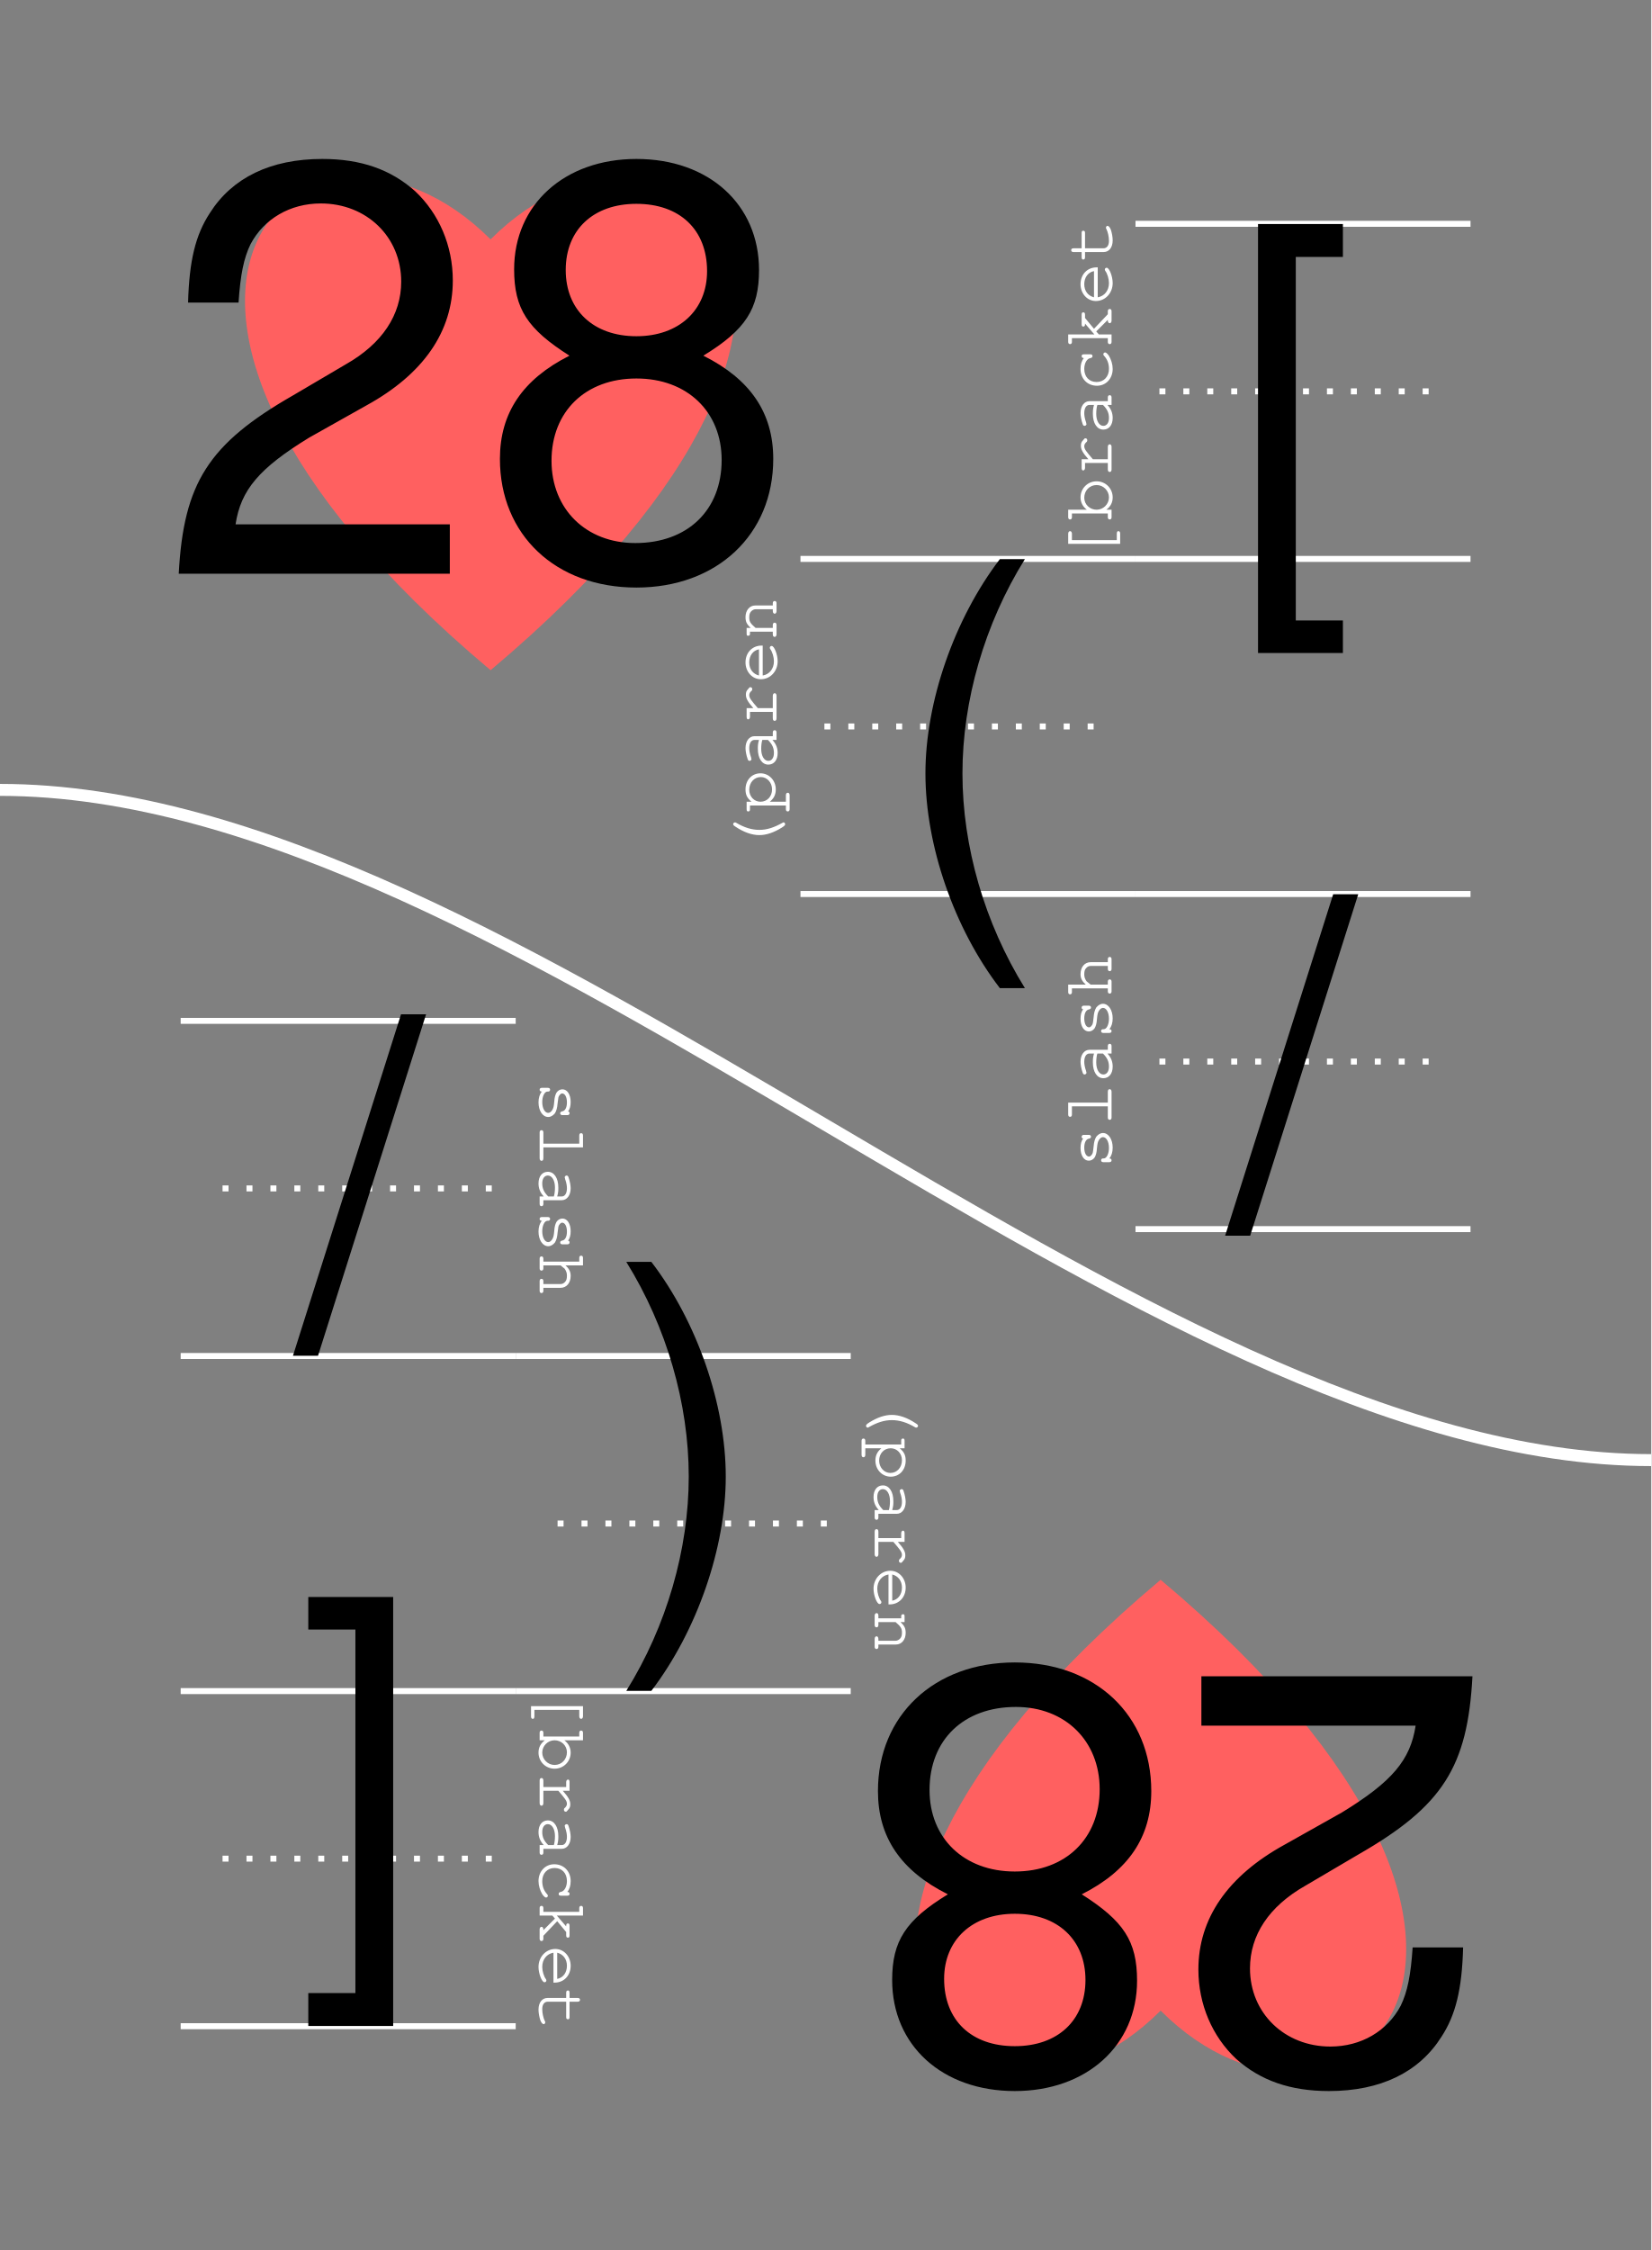
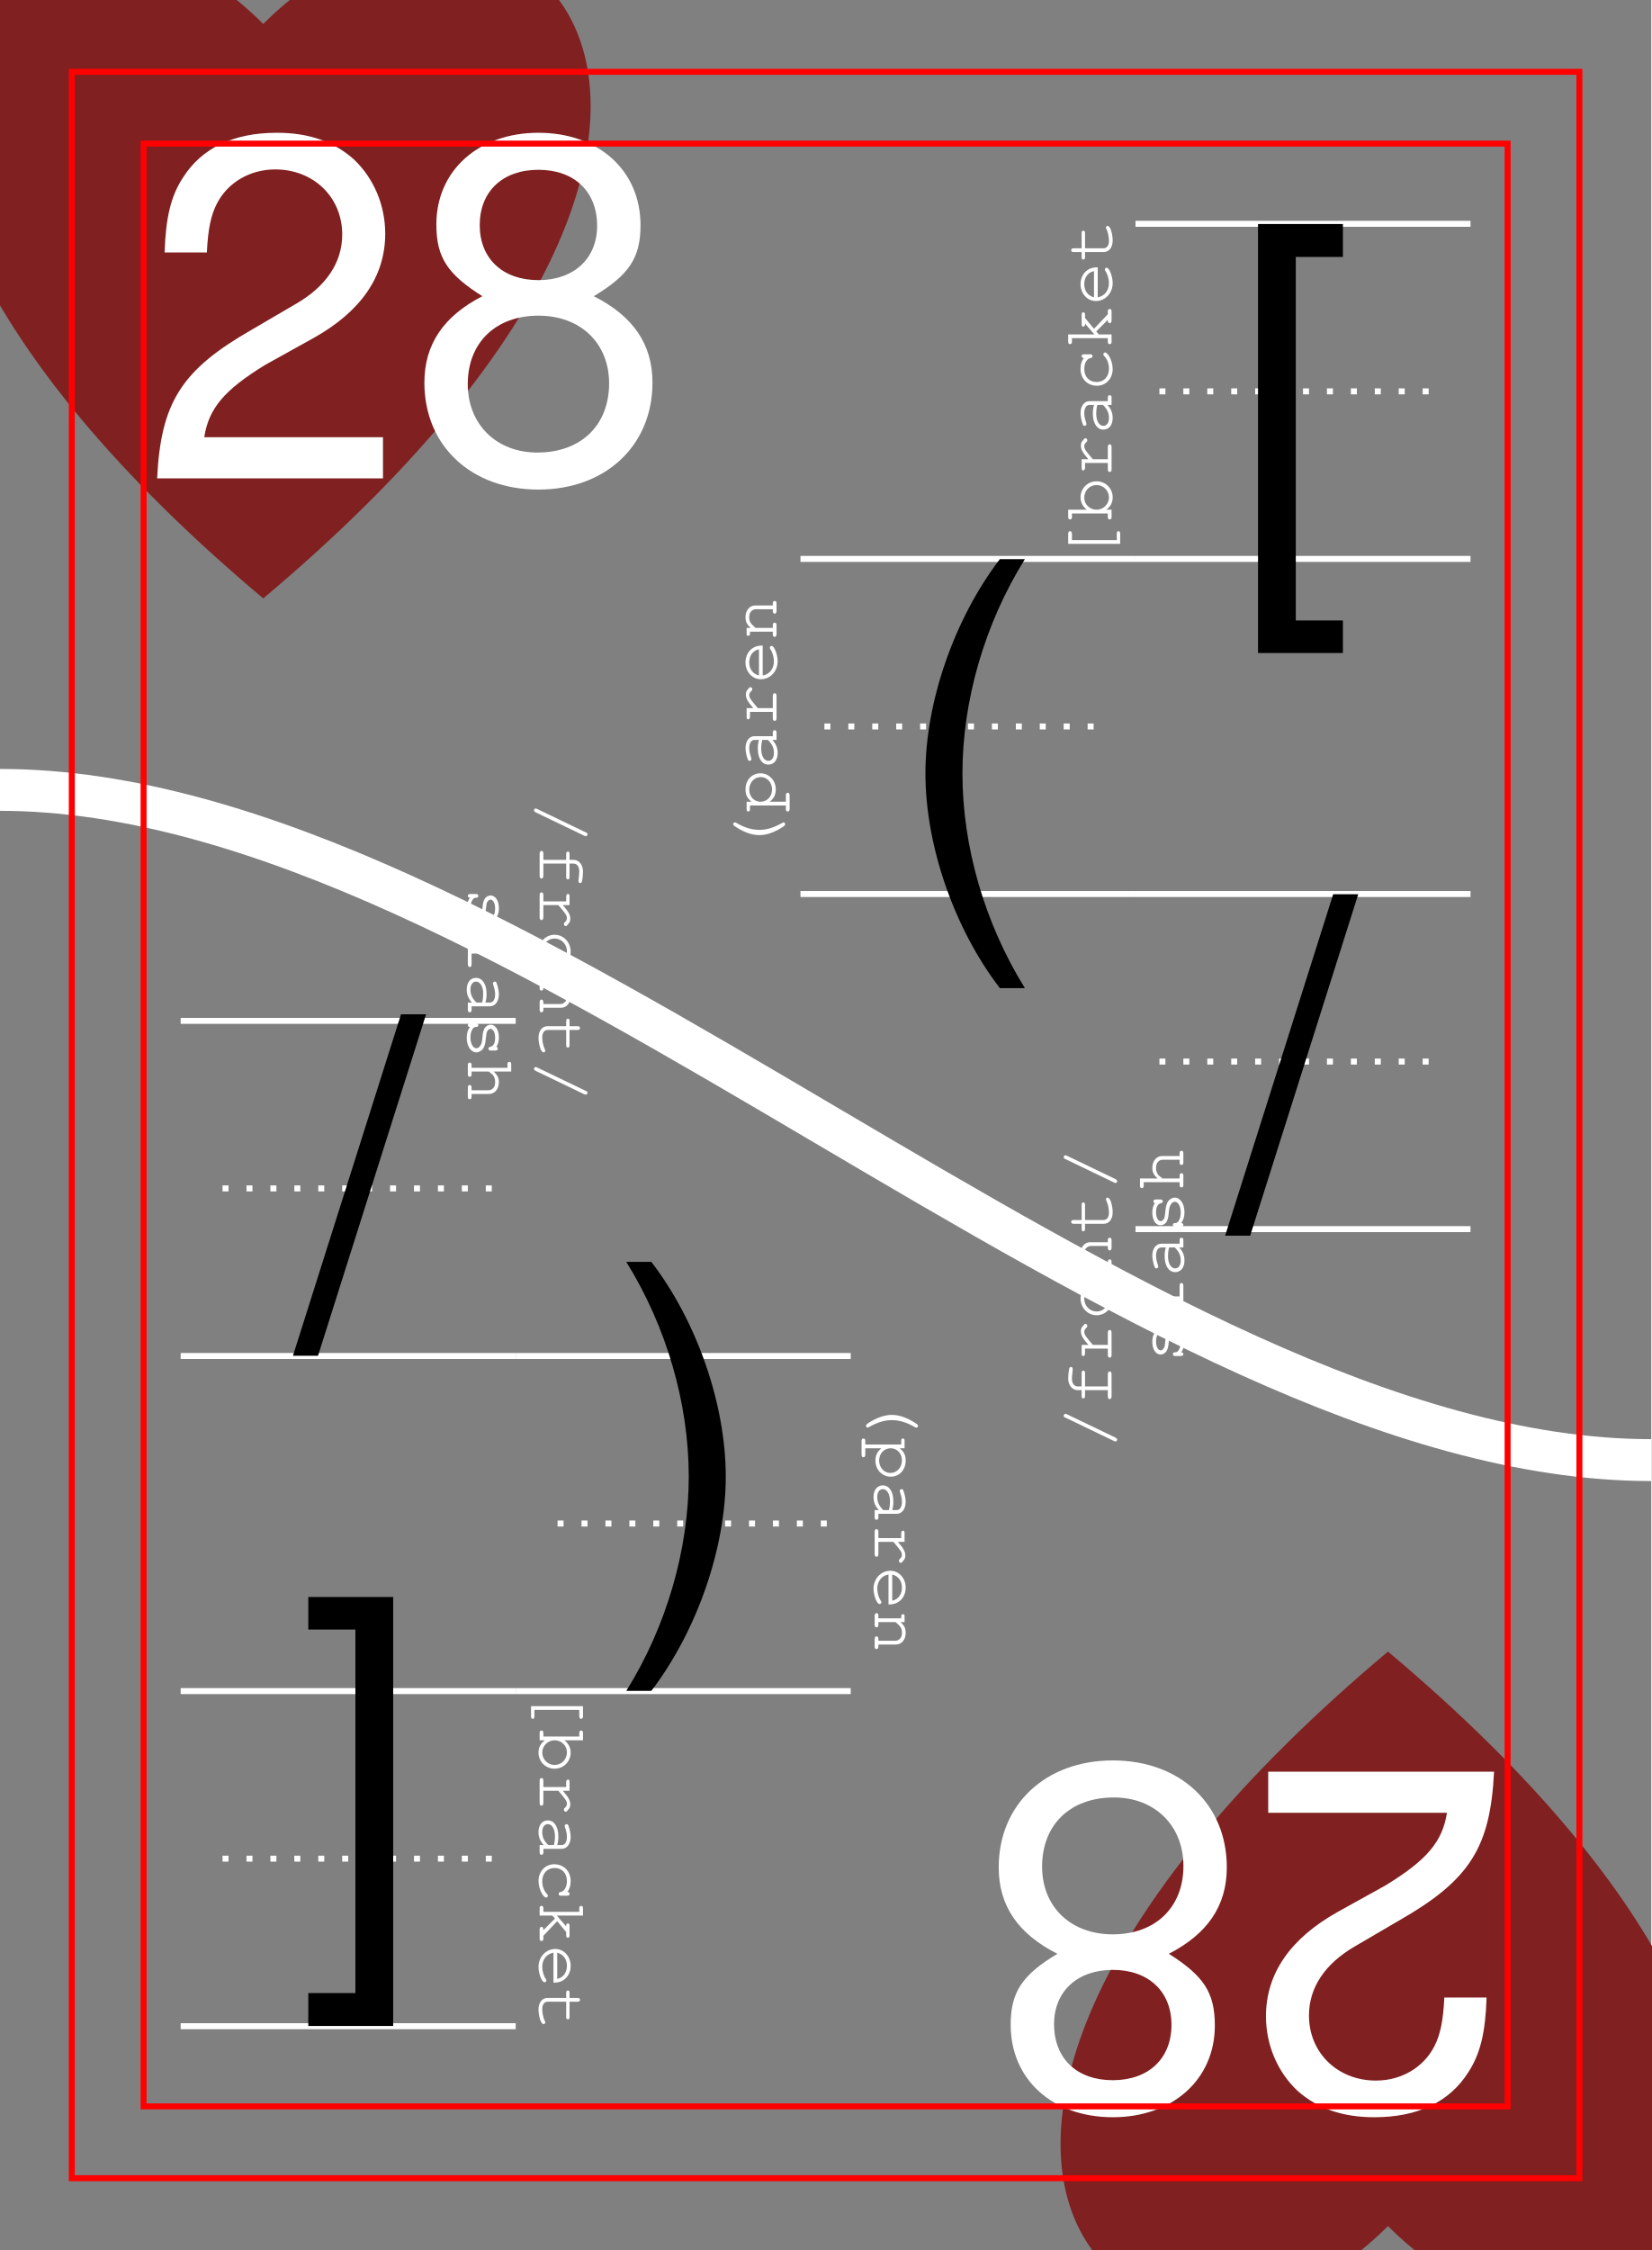
<svg xmlns="http://www.w3.org/2000/svg" xmlns:xlink="http://www.w3.org/1999/xlink" width="69mm" height="94mm" viewBox="-3 -3 69 94" version="1.1" id="card-28">
  <style>
    text { font-family:Helvetica; font-size:19.04px; line-height:1; fill:#000000;fill-opacity:1;stroke:none; }
   
   g.emoji path, g.emoji ellipse, g.emoji circle  { fill:none;stroke:#000000;stroke-width:1.0;stroke-linecap:round;stroke-miterlimit:4;stroke-dasharray:none;stroke-opacity:1 }
   g#card-28-formats-dark text { font-size:7px;fill:#ffffff; }
   g#card-28-thumb-up text, g#card-28-thumb-down text { font-size:7px; }
   path  { fill:none;stroke:#000000;stroke-width:1.0;stroke-linecap:butt;stroke-linejoin:miter;stroke-opacity:1; }
   path.suit { stroke:none; }
   g#card-28-border path  { fill:#808080;fill-opacity:1;stroke:#000000;stroke-width:1.5;stroke-opacity:1;stroke-miterlimit:4;stroke-dasharray:none; }
   g#card-28-lines path { fill:none;stroke:#ffffff;stroke-width:0.25;stroke-linecap:butt;stroke-linejoin:miter;stroke-miterlimit:4;stroke-dasharray:none;stroke-dashoffset:0;stroke-opacity:1 }
   g#card-28-lines-dark path { fill:none;stroke:#000000;stroke-width:0.5;stroke-linecap:butt;stroke-linejoin:miter;stroke-miterlimit:4;stroke-dasharray:none;stroke-dashoffset:0;stroke-opacity:1; }
   g#card-28-lines path.lines-center { stroke-dasharray:0.25, 0.75;}
  </style>
  <defs>
    <g id="card-28-heart-full" class="emoji" transform="translate(-7,-14)">
      <path d="M 7,14 C -5.5,3.5 2,-3 7,2 12,-3 19.5,3.5 7,14 Z" />
    </g>
    <g id="card-28-heart-broken" class="emoji" transform="translate(-7,-14)">
      <path d="M 3.119,0.918 C -0.516,1.134 -2.304,6.546 6.573,13.572            L 10.056,6.195 5.805,7.761 6.763,2.319            C 5.546,1.284 4.244,0.851 3.119,0.918 Z" />
      <path d="M 11.598,-0.031 C 10.627,-0.087 9.524,0.229 8.459,0.983            L 6.937,5.754 12.36,4.47 6.655,12.992            c 0.148,0.146 0.298,0.292 0.453,0.44            C 17.163,6.008 15.371,0.19 11.598,-0.031 Z" />
    </g>
    <g id="card-28-thumb" class="emoji">
      <path d="m 0.25,6 h 4 C 3.761,3.426 2.261,0.331 6.095,0.464           9.005,0.565 8.214,3.28 7.75,6 c 3,0 7,1 4,3 1,1 1,1 0,2 2,1 2,3 -11.5,2 z" />
      <path style="stroke-width:0.5" d="m 4.722,1.807 c 0,0 0.175,2.379 1.03,2.351           0.834,-0.027 0.855,-2.351 0.855,-2.351 z" />
    </g>
    <g id="card-28-thumb-up" class="emoji" transform="translate(-7,-14)">
      <use xlink:href="#card-28-thumb" />
      <text text-anchor="middle" x="6" y="12">+1</text>
    </g>
    <g id="card-28-thumb-down" class="emoji" transform="translate(-7,-14)">
      <use transform="matrix(1,0,0,-1,0,14)" xlink:href="#card-28-thumb" />
      <text text-anchor="middle" x="7" y="7">-1</text>
    </g>
    <g id="card-28-sad" class="emoji" transform="translate(-7,-14)">
      <ellipse id="card-28-sad-right-eye" cx="9.5" cy="4" rx="0.25" ry="0.75" />
      <ellipse id="card-28-sad-left-eye" cx="4.5" cy="4" rx="0.25" ry="0.75" />
      <circle id="card-28-sad-face" cx="7" cy="7" r="7" />
      <path id="card-28-sad-frown" d="m 3,10 c 1.5,-3 6,-3 8,0" />
    </g>
    <g id="card-28-happy" class="emoji" transform="translate(-7,-14)">
      <ellipse id="card-28-happy-right-eye" cx="9.5" cy="4" rx="0.25" ry="0.75" />
      <ellipse id="card-28-happy-left-eye" cx="4.5" cy="4" rx="0.25" ry="0.75" />
      <circle id="card-28-happy-face" cx="7" cy="7" r="7" />
      <path id="card-28-happy-smile" d="m 3,8 c 1.5,4 6,4 8,0" />
    </g>
    <g id="card-28-suit-club" transform="translate(7,7)">
-       <path id="card-28-suit-club-flower" style="fill:#60ff60;stroke:none" d="     M -7.347880794884119e-16,4.0      C 3.365,12.557 12.557,-3.365 3.464,-2.0      C 9.192,-9.192 -9.192,-9.192 -3.464,-2      C -12.557,-3.365 -3.365,12.557 -7.347880794884119e-16,4.0      Z     " />
-       <path id="card-28-suit-club-stem" style="fill:#60ff60;stroke:none" d="     m 0,7.0      h -1.5      c 1.5,-1.5 1.5,-7.0 1.5,-7.0      c 0,0 0,5.5 1.5,7.0      z" />
+       <path id="card-28-suit-club-flower" style="fill:#208020;stroke:none" d="     M -7.347880794884119e-16,4.0      C 3.365,12.557 12.557,-3.365 3.464,-2.0      C 9.192,-9.192 -9.192,-9.192 -3.464,-2      C -12.557,-3.365 -3.365,12.557 -7.347880794884119e-16,4.0      Z     " />
+       <path id="card-28-suit-club-stem" style="fill:#208020;stroke:none" d="     m 0,7.0      h -1.5      c 1.5,-1.5 1.5,-7.0 1.5,-7.0      c 0,0 0,5.5 1.5,7.0      z" />
    </g>
    <g id="card-28-suit-heart">
-       <path style="fill:#ff6060;stroke:none" d="M 7,14 C -5.5,3.5 2,-3 7,2 12,-3 19.5,3.5 7,14 Z" />
+       <path style="fill:#802020;stroke:none" d="M 7,14 C -5.5,3.5 2,-3 7,2 12,-3 19.5,3.5 7,14 Z" />
    </g>
    <g id="card-28-suit-diamond">
-       <path style="fill:#6060ff;stroke:none" d="m 7,14 -7,-10 7,-4 7,4 z" />
+       <path style="fill:#202080;stroke:none" d="m 7,14 -7,-10 7,-4 7,4 z" />
    </g>
    <g id="card-28-suit-spade">
-       <path style="fill:#606060;stroke:none" d="M 7,0 C -5.5,10.5 2,17 7,12 12,17 19.5,10.5 7,0 Z" />
-       <path style="fill:#606060;stroke:none" d="m 7,14 h -1.5 c 1.5,-1.5 1.5,-7.0 1.5,-7.0 c 0,0 0,5.5 1.5,7.0 z" />
+       <path style="fill:#202020;stroke:none" d="M 7,0 C -5.5,10.5 2,17 7,12 12,17 19.5,10.5 7,0 Z" />
+       <path style="fill:#202020;stroke:none" d="m 7,14 h -1.5 c 1.5,-1.5 1.5,-7.0 1.5,-7.0 c 0,0 0,5.5 1.5,7.0 z" />
    </g>
    <g id="card-28-lines">
      <path d="m 0,0 14,0" />
      <path class="lines-center" d="m 1,7 12,0" />
      <path d="m 0,14 14,0" />
    </g>
    <g id="card-28-lines-dark">
      
      
      
    </g>
    <g id="card-28-translate-text">
      <text xml:space="preserve" x="37.45" y="34.25" text-anchor="middle">(</text>
      <text xml:space="preserve" x="51" y="20.25" text-anchor="middle">[</text>
      <text xml:space="preserve" x="51" y="48.25" text-anchor="middle">/</text>
    </g>
    <g id="card-28-translate-pics">
      <use x="37.45" y="34.25" xlink:href="#card-28-" />
      <use x="51" y="20.25" xlink:href="#card-28-" />
      <use x="51" y="48.25" xlink:href="#card-28-" />
    </g>
    <g id="card-28-formats">
      <g id="formats-up" transform="translate(44.45,6.35)">
        <use xlink:href="#card-28-lines" />
        <text transform="rotate(-90) translate(-7,-1)" xml:space="preserve" text-anchor="middle" style="font-size:3px;line-height:1;font-family:Courier;fill:#ffffff;fill-opacity:1;stroke:#ffffff;stroke-width:0;stroke-miterlimit:4;stroke-dasharray:none;stroke-opacity:1">[bracket</text>
      </g>
      <g id="card-28-formats-plain" transform="translate(30.45,20.35)">
        <use xlink:href="#card-28-lines" />
        <text transform="rotate(-90) translate(-7,-1)" xml:space="preserve" text-anchor="middle" style="font-size:3px;line-height:1;font-family:Courier;fill:#ffffff;fill-opacity:1;stroke:#ffffff;stroke-width:0;stroke-miterlimit:4;stroke-dasharray:none;stroke-opacity:1">(paren</text>
      </g>
      <g id="card-28-formats-down" transform="translate(44.45,34.35)">
        <use xlink:href="#card-28-lines" />
-         <text transform="rotate(-90) translate(-7,-1)" xml:space="preserve" text-anchor="middle" style="font-size:3px;line-height:1;font-family:Courier;fill:#ffffff;fill-opacity:1;stroke:#ffffff;stroke-width:0;stroke-miterlimit:4;stroke-dasharray:none;stroke-opacity:1">slash</text>
+         <text transform="rotate(-90) translate(-7,-1)" xml:space="preserve" text-anchor="middle" style="font-size:3px;line-height:1;font-family:Courier;fill:#ffffff;fill-opacity:1;stroke:#ffffff;stroke-width:0;stroke-miterlimit:4;stroke-dasharray:none;stroke-opacity:1">
+           <tspan dy="0" x="0">/front/</tspan>
+           <tspan x="0" dy="3">slash</tspan>
+         </text>
      </g>
      <text xml:space="preserve" text-anchor="middle" style="font-size:7px;line-height:1;font-family:Courier;fill:#ffffff;fill-opacity:1;stroke:#ffffff;stroke-width:0;stroke-miterlimit:4;stroke-dasharray:none;stroke-opacity:1" x="51.45" y="28.50" />
    </g>
    <g id="card-28-formats-dark">
      <g id="card-28-formats-up" transform="translate(44.45,6.35)">
        <use xlink:href="#card-28-lines-dark" />
        <text transform="rotate(-90) translate(-7,-1)" xml:space="preserve" text-anchor="middle" style="font-size:3px;line-height:1;font-family:Courier;fill:#ffffff;fill-opacity:1;stroke:#ffffff;stroke-width:0;stroke-miterlimit:4;stroke-dasharray:none;stroke-opacity:1">[bracket</text>
      </g>
      <g id="card-28-formats-plain" transform="translate(30.45,20.35)">
        <use xlink:href="#card-28-lines-dark" />
        <text transform="rotate(-90) translate(-7,18.5)" xml:space="preserve" text-anchor="middle" style="font-size:4px;line-height:1;font-family:Courier;fill:#ffffff;fill-opacity:1;stroke:#ffffff;stroke-width:0;stroke-miterlimit:4;stroke-dasharray:none;stroke-opacity:1">(paren</text>
      </g>
      <g id="card-28-formats-down" transform="translate(44.45,34.35)">
        <use xlink:href="#card-28-lines-dark" />
-         <text transform="rotate(-90) translate(-7,-1)" xml:space="preserve" text-anchor="middle" style="font-size:3px;line-height:1;font-family:Courier;fill:#ffffff;fill-opacity:1;stroke:#ffffff;stroke-width:0;stroke-miterlimit:4;stroke-dasharray:none;stroke-opacity:1">slash</text>
+         <text transform="rotate(-90) translate(-7,-1)" xml:space="preserve" text-anchor="middle" style="font-size:3px;line-height:1;font-family:Courier;fill:#ffffff;fill-opacity:1;stroke:#ffffff;stroke-width:0;stroke-miterlimit:4;stroke-dasharray:none;stroke-opacity:1">
+           <tspan dy="0" x="0">/front/</tspan>
+           <tspan x="0" dy="3">slash</tspan>
+         </text>
      </g>
      <text xml:space="preserve" text-anchor="middle" style="fill:#000000;font-size:150%" x="51.45" y="36" />
    </g>
  </defs>
  <g id="card-28-main-layer">
    <rect x="-3" y="-3" width="69" height="94" style="fill:#808080" />
-     <use opacity="1" transform="matrix(1.5,0,0,1.5,7,4)" xlink:href="#card-28-suit-heart" />
+     <use opacity="1" transform="matrix(2,0,0,2,-6,-6)" xlink:href="#card-28-suit-heart" />
    <use xlink:href="#card-28-formats" />
    <g transform="rotate(180,31.5,44)">
-       <use opacity="1" transform="matrix(1.5,0,0,1.5,7,4)" xlink:href="#card-28-suit-heart" />
+       <use opacity="1" transform="matrix(2,0,0,2,-6,-6)" xlink:href="#card-28-suit-heart" />
      <use xlink:href="#card-28-formats" />
    </g>
    <g id="card-28-border">
-       <path id="card-28-border-separator" style="stroke:#ffffff;stroke-width:0.5;fill:none;" d="M -3.0,30 C 18.5,30 44.5,58 66,58" />
+       <path id="card-28-border-separator" style="stroke:#ffffff;stroke-width:1.75;fill:none;" d="M -3.0,30 C 18.5,30 44.5,58 66,58" />
    </g>
    <g id="card-28-upward">
-       <text x="17" y="21" style="font-family:Helvetica;font-size:24px;" text-anchor="middle">28</text>
+       <text x="14" y="17" style="font-family:Helvetica;font-size:20px;fill:#fff" text-anchor="middle">28</text>
      <use xlink:href="#card-28-translate-text" />
    </g>
    <use xlink:href="#card-28-upward" transform="rotate(180,31.5,44)" />
+     <rect x="0" y="0" width="63" height="88" style="stroke:#f00;stroke-width:0.25;fill:none;" />
+     <rect x="3" y="3" width="57" height="82" style="stroke:#f00;stroke-width:0.25;fill:none;" />
  </g>
</svg>
